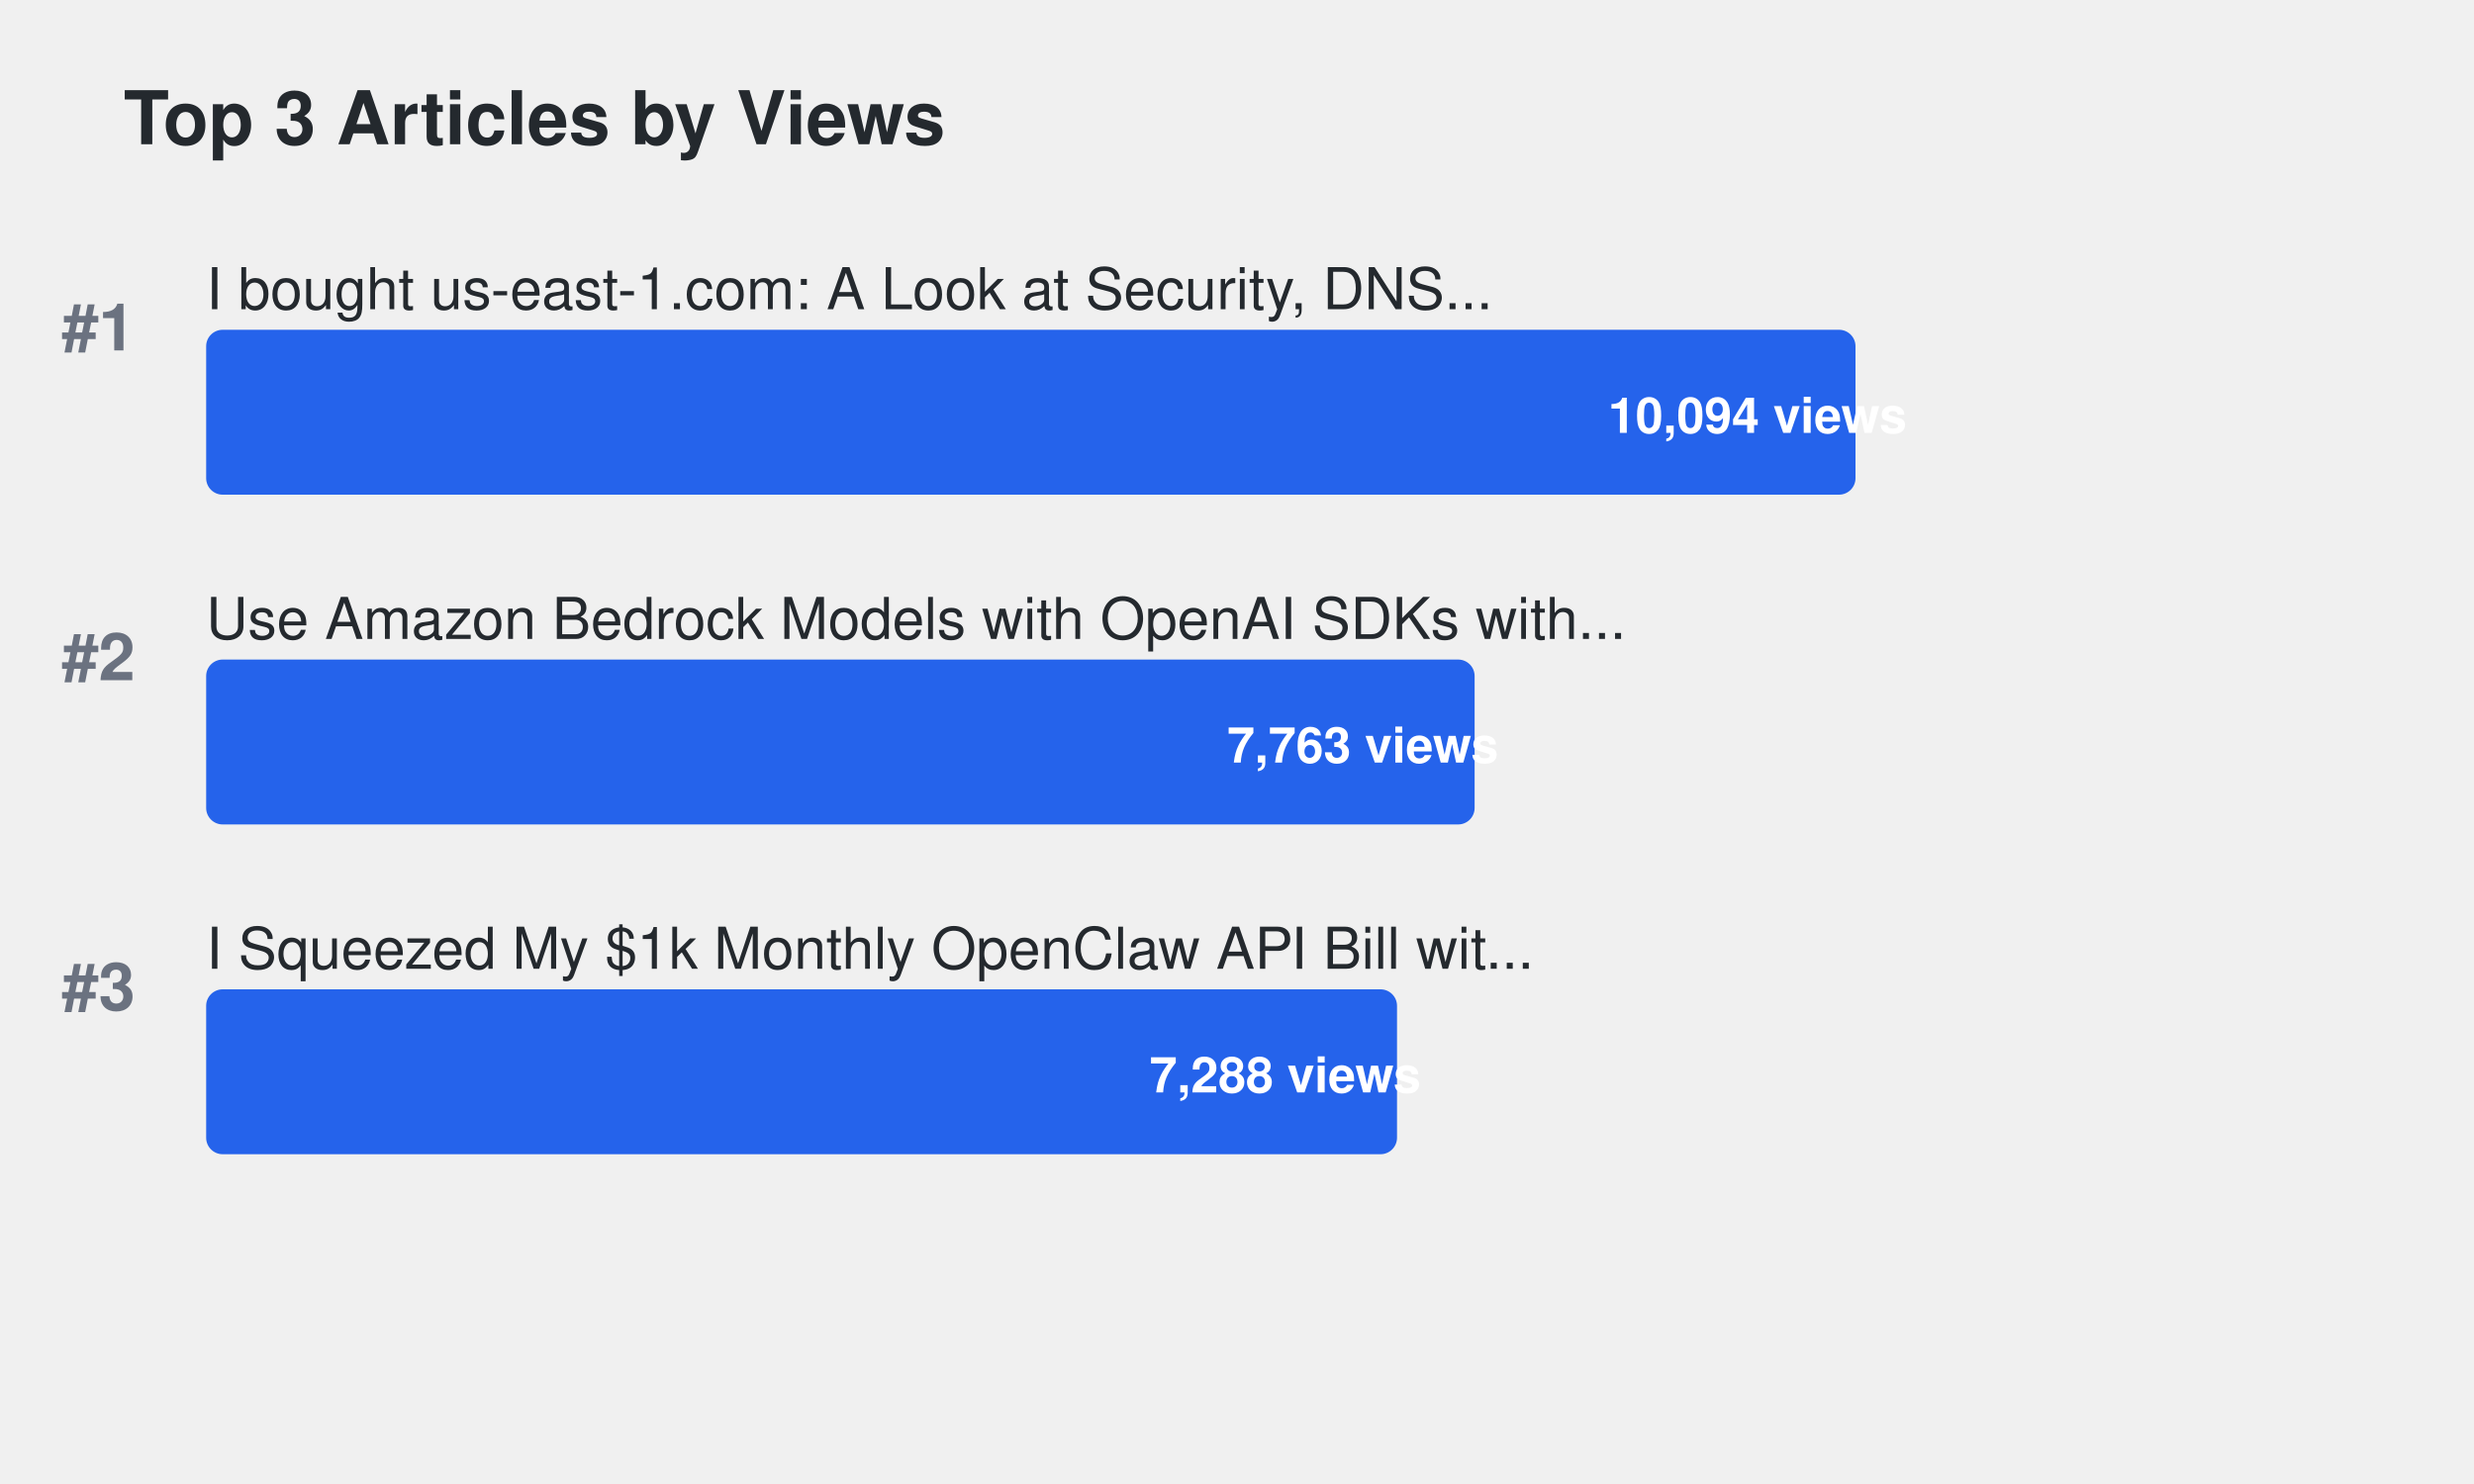
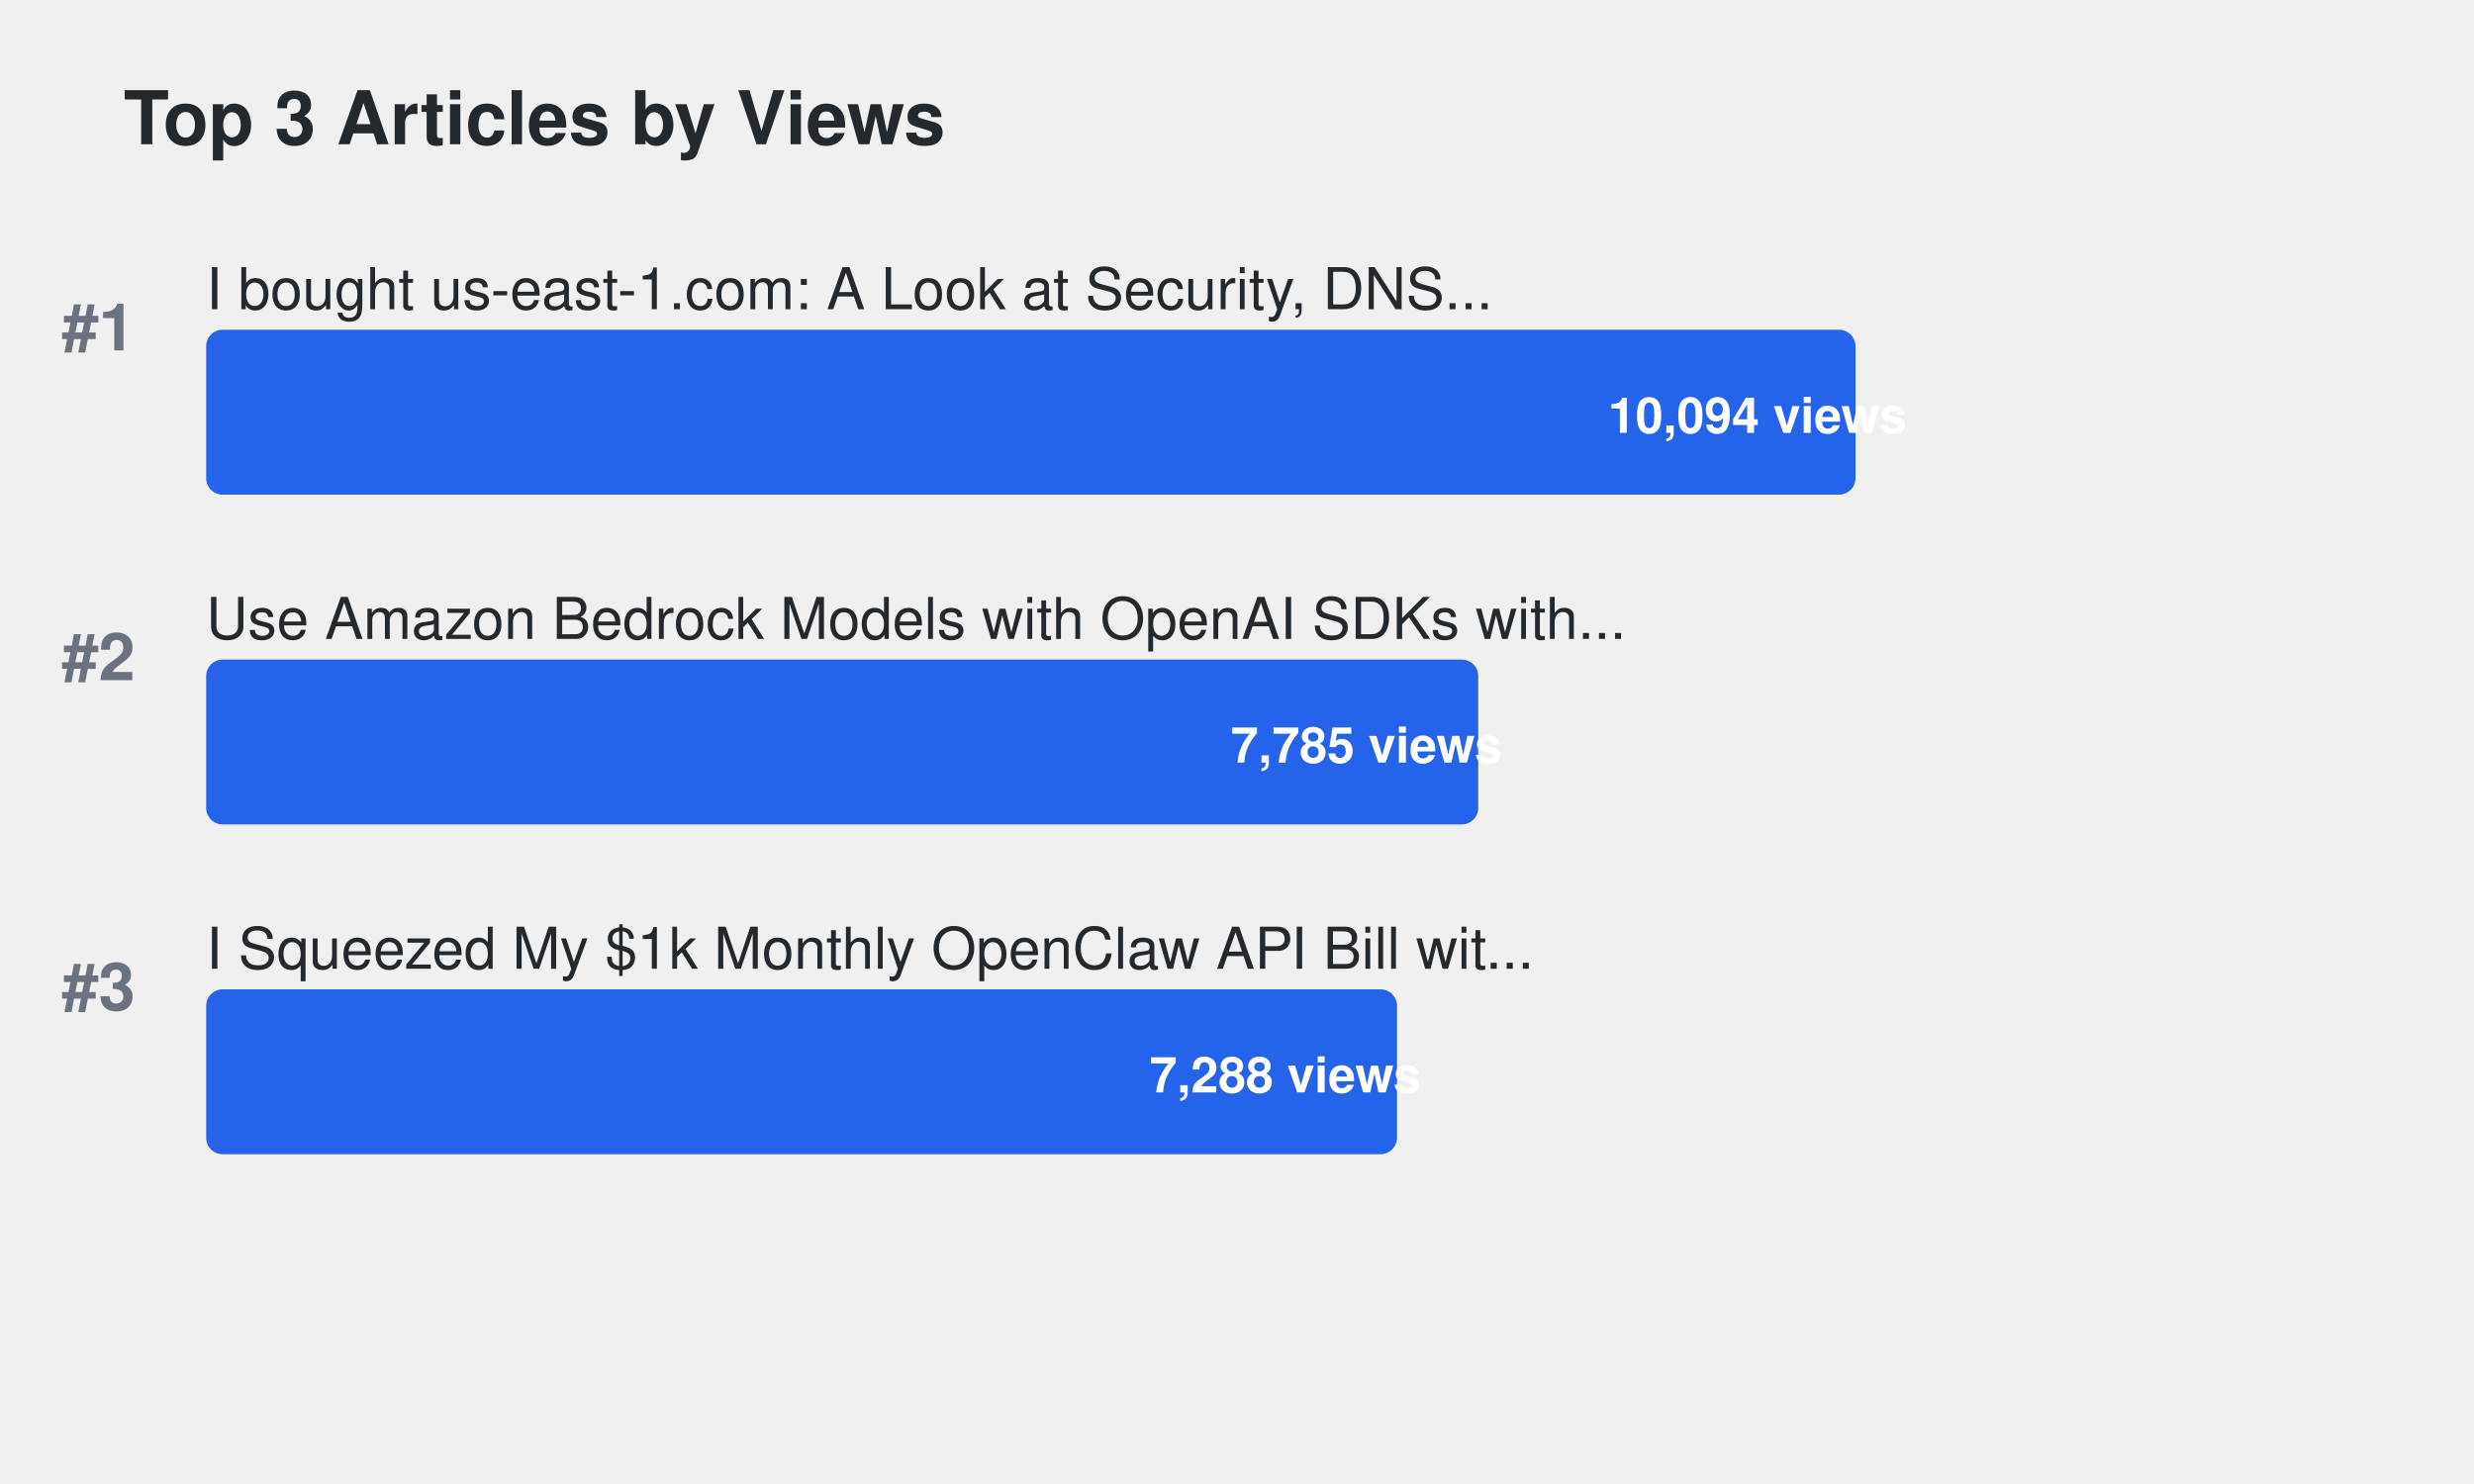
<svg xmlns="http://www.w3.org/2000/svg" width="600" height="360">
  <defs>
    <style>
.title { font-family: -apple-system, BlinkMacSystemFont, "Segoe UI", Helvetica, Arial, sans-serif; font-size: 18px; font-weight: 600; fill: #24292e; }
.article-title { font-family: -apple-system, BlinkMacSystemFont, "Segoe UI", Helvetica, Arial, sans-serif; font-size: 14px; font-weight: 500; fill: #24292e; }
.metric-value { font-family: -apple-system, BlinkMacSystemFont, "Segoe UI", Helvetica, Arial, sans-serif; font-size: 12px; font-weight: 600; fill: #ffffff; }
.rank { font-family: -apple-system, BlinkMacSystemFont, "Segoe UI", Helvetica, Arial, sans-serif; font-size: 16px; font-weight: 700; fill: #6b7280; }
.bar { rx: 4; ry: 4; }
.bar:hover { opacity: 0.8; cursor: pointer; }
a { text-decoration: none; }
a:hover .article-title { fill: #0969da; text-decoration: underline; }
a:hover .bar { opacity: 0.9; }
</style>
  </defs>
  <text x="30" y="35" class="title">Top 3 Articles by Views</text>
  <text x="15" y="85" class="rank">#1</text>
  <a href="https://dev.to/aws-builders/i-bought-us-east-1com-a-look-at-security-dns-traffic-and-protecting-aws-users-15ng" target="_blank">
    <text x="50" y="75" class="article-title">I bought us-east-1.com: A Look at Security, DNS...</text>
    <rect x="50" y="80" width="400.0" height="40" fill="#2563eb" class="bar">
</rect>
    <text x="390.0" y="105" class="metric-value" fill="#ffffff">10,094 views</text>
  </a>
  <text x="15" y="165" class="rank">#2</text>
  <a href="https://dev.to/aws-builders/use-amazon-bedrock-models-via-an-openai-api-compatible-serverless-endpoint-now-without-fixed-cost-5hf5" target="_blank">
    <text x="50" y="155" class="article-title">Use Amazon Bedrock Models with OpenAI SDKs with...</text>
-     <rect x="50" y="160" width="307.628" height="40" fill="#2563eb" class="bar">
+     <rect x="50" y="160" width="308.5" height="40" fill="#2563eb" class="bar">
</rect>
-     <text x="297.628" y="185" class="metric-value" fill="#ffffff">7,763 views</text>
+     <text x="298.5" y="185" class="metric-value" fill="#ffffff">7,785 views</text>
  </a>
  <text x="15" y="245" class="rank">#3</text>
  <a href="https://dev.to/aws-builders/i-squeezed-my-1k-monthly-openclaw-api-bill-with-20month-in-aws-credits-heres-the-exact-setup-3gj4" target="_blank">
    <text x="50" y="235" class="article-title">I Squeezed My $1k Monthly OpenClaw API Bill wit...</text>
    <rect x="50" y="240" width="288.805" height="40" fill="#2563eb" class="bar">
</rect>
    <text x="278.805" y="265" class="metric-value" fill="#ffffff">7,288 views</text>
  </a>
</svg>
